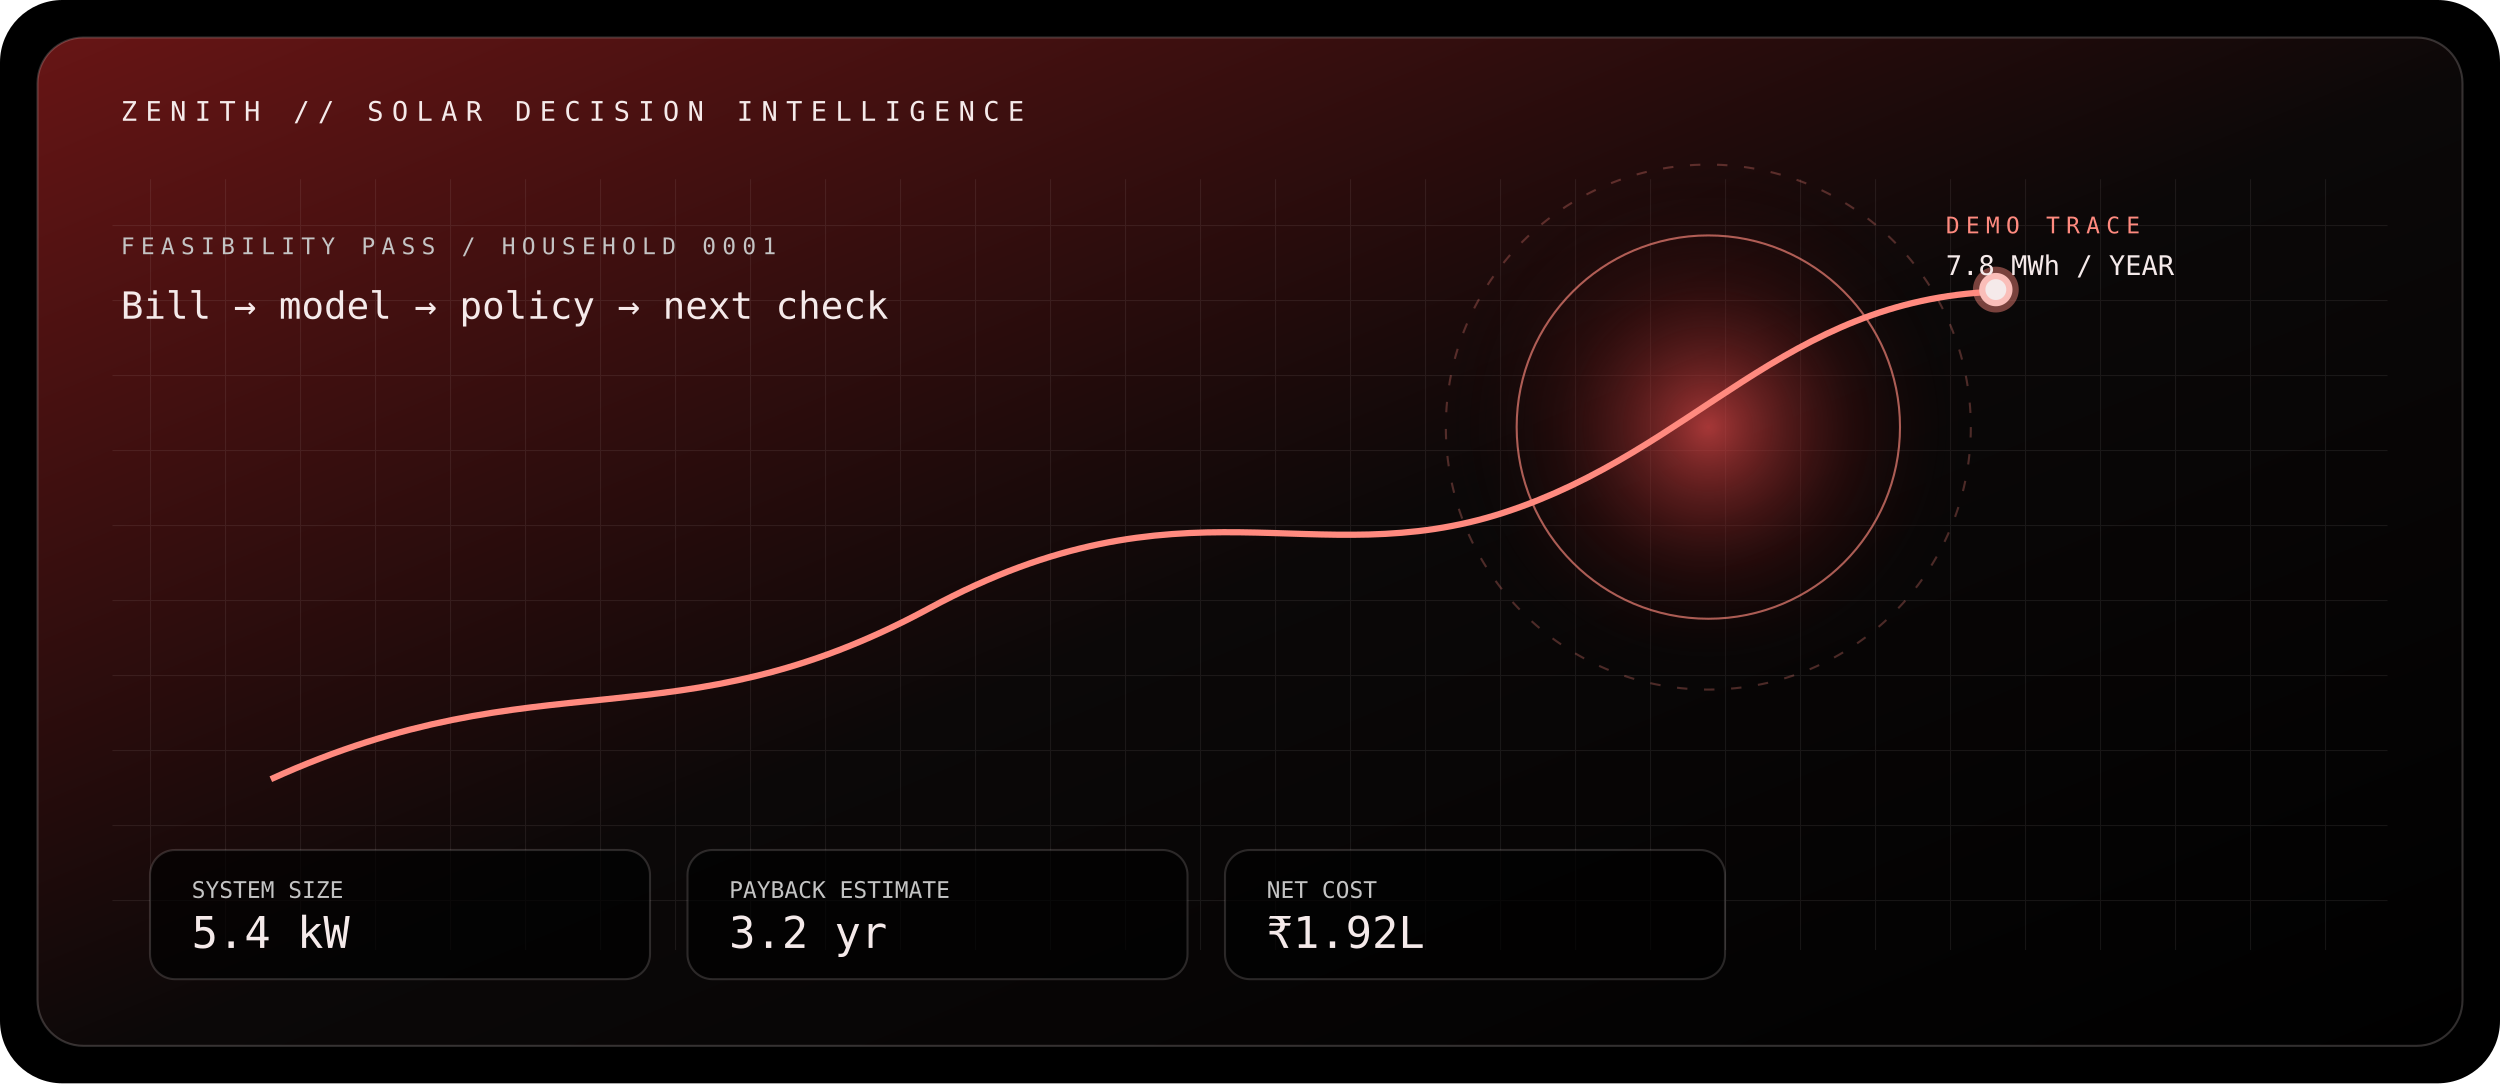
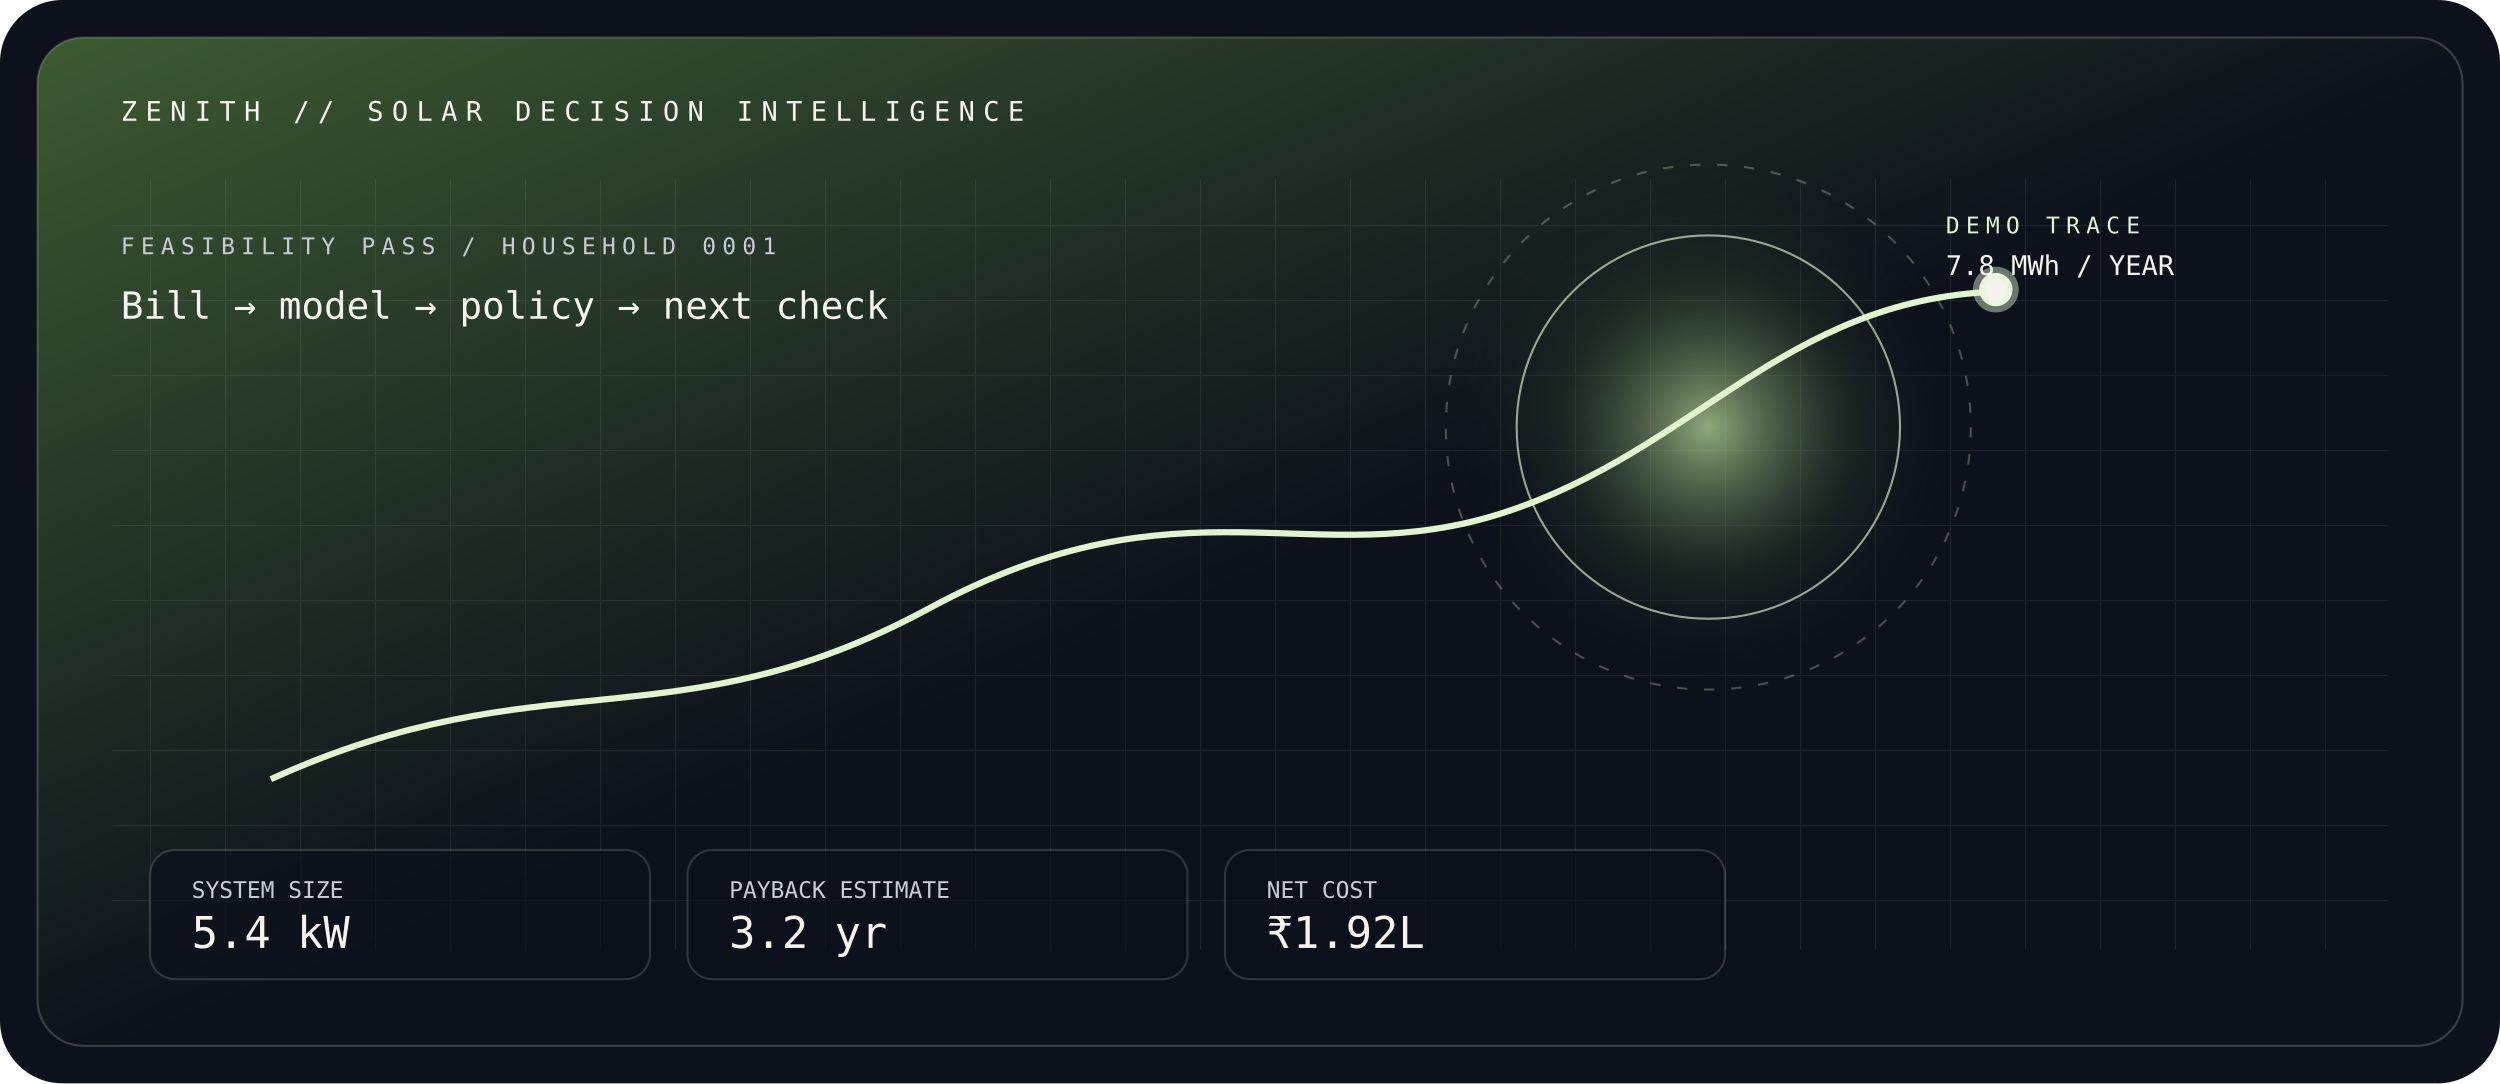
<svg xmlns="http://www.w3.org/2000/svg" viewBox="0 0 1200 520" role="img" aria-labelledby="title desc">
  <defs>
    <linearGradient id="bg" x1="0" y1="0" x2="1" y2="1">
-       <stop stop-color="#671515" />
-       <stop offset=".52" stop-color="#0b0808" />
-       <stop offset="1" stop-color="#000" />
+       <stop stop-color="#3d5a32" />
+       <stop offset=".52" stop-color="#0c111b" />
+       <stop offset="1" stop-color="#0c111b" />
    </linearGradient>
    <radialGradient id="sun">
-       <stop stop-color="#e84b4b" stop-opacity=".7" />
-       <stop offset=".56" stop-color="#671515" stop-opacity=".24" />
-       <stop offset="1" stop-color="#000" stop-opacity="0" />
+       <stop stop-color="#c7eaa4" stop-opacity=".7" />
+       <stop offset=".56" stop-color="#3d5a32" stop-opacity=".24" />
+       <stop offset="1" stop-color="#0c111b" stop-opacity="0" />
    </radialGradient>
    <pattern id="grid" width="36" height="36" patternUnits="userSpaceOnUse">
-       <path d="M36 0H0V36" fill="none" stroke="#f5eaea" stroke-opacity=".08" />
+       <path d="M36 0H0V36" fill="none" stroke="#f6f3ec" stroke-opacity=".08" />
    </pattern>
  </defs>
-   <rect width="1200" height="520" rx="30" fill="#000" />
-   <rect x="18" y="18" width="1164" height="484" rx="22" fill="url(#bg)" stroke="#f5eaea" stroke-opacity=".2" />
+   <rect width="1200" height="520" rx="30" fill="#0c111b" />
+   <rect x="18" y="18" width="1164" height="484" rx="22" fill="url(#bg)" stroke="#f6f3ec" stroke-opacity=".2" />
  <rect x="54" y="86" width="1092" height="370" rx="18" fill="url(#grid)" />
  <circle cx="820" cy="205" r="128" fill="url(#sun)" />
-   <circle cx="820" cy="205" r="92" fill="none" stroke="#ff8a7f" stroke-opacity=".65" />
-   <circle cx="820" cy="205" r="126" fill="none" stroke="#ff8a7f" stroke-opacity=".28" stroke-dasharray="5 8" />
-   <path d="M130 374C260 315 324 358 446 292s184-16 276-46 134-102 236-106" fill="none" stroke="#ff8a7f" stroke-width="3" />
-   <circle cx="958" cy="139" r="8" fill="#f5eaea" stroke="#ff8a7f" stroke-width="6" stroke-opacity=".45" />
-   <g fill="#f5eaea" font-family="monospace">
+   <circle cx="820" cy="205" r="92" fill="none" stroke="#e0f4cf" stroke-opacity=".65" />
+   <circle cx="820" cy="205" r="126" fill="none" stroke="#e0f4cf" stroke-opacity=".28" stroke-dasharray="5 8" />
+   <path d="M130 374C260 315 324 358 446 292s184-16 276-46 134-102 236-106" fill="none" stroke="#e0f4cf" stroke-width="3" />
+   <circle cx="958" cy="139" r="8" fill="#f6f3ec" stroke="#e0f4cf" stroke-width="6" stroke-opacity=".45" />
+   <g fill="#f6f3ec" font-family="monospace">
    <text x="58" y="58" font-size="13" letter-spacing="4">ZENITH // SOLAR DECISION INTELLIGENCE</text>
-     <text x="58" y="122" font-size="11" letter-spacing="3" fill="#c4c4c4">FEASIBILITY PASS / HOUSEHOLD 0001</text>
+     <text x="58" y="122" font-size="11" letter-spacing="3" fill="#c6cdd8">FEASIBILITY PASS / HOUSEHOLD 0001</text>
    <text x="58" y="153" font-size="18">Bill → model → policy → next check</text>
-     <text x="934" y="112" font-size="11" letter-spacing="3" fill="#ff8a7f">DEMO TRACE</text>
+     <text x="934" y="112" font-size="11" letter-spacing="3" fill="#e0f4cf">DEMO TRACE</text>
    <text x="934" y="132" font-size="13">7.8 MWh / YEAR</text>
  </g>
-   <g font-family="monospace" font-size="11" fill="#c4c4c4">
-     <rect x="72" y="408" width="240" height="62" rx="12" fill="#000" fill-opacity=".68" stroke="#f5eaea" stroke-opacity=".16" />
-     <rect x="330" y="408" width="240" height="62" rx="12" fill="#000" fill-opacity=".68" stroke="#f5eaea" stroke-opacity=".16" />
-     <rect x="588" y="408" width="240" height="62" rx="12" fill="#000" fill-opacity=".68" stroke="#f5eaea" stroke-opacity=".16" />
+   <g font-family="monospace" font-size="11" fill="#c6cdd8">
+     <rect x="72" y="408" width="240" height="62" rx="12" fill="#0c111b" fill-opacity=".68" stroke="#f6f3ec" stroke-opacity=".16" />
+     <rect x="330" y="408" width="240" height="62" rx="12" fill="#0c111b" fill-opacity=".68" stroke="#f6f3ec" stroke-opacity=".16" />
+     <rect x="588" y="408" width="240" height="62" rx="12" fill="#0c111b" fill-opacity=".68" stroke="#f6f3ec" stroke-opacity=".16" />
    <text x="92" y="431">SYSTEM SIZE</text>
-     <text x="92" y="455" font-size="21" fill="#f5eaea">5.4 kW</text>
+     <text x="92" y="455" font-size="21" fill="#f6f3ec">5.4 kW</text>
    <text x="350" y="431">PAYBACK ESTIMATE</text>
-     <text x="350" y="455" font-size="21" fill="#f5eaea">3.2 yr</text>
+     <text x="350" y="455" font-size="21" fill="#f6f3ec">3.2 yr</text>
    <text x="608" y="431">NET COST</text>
-     <text x="608" y="455" font-size="21" fill="#f5eaea">₹1.92L</text>
+     <text x="608" y="455" font-size="21" fill="#f6f3ec">₹1.92L</text>
  </g>
</svg>
